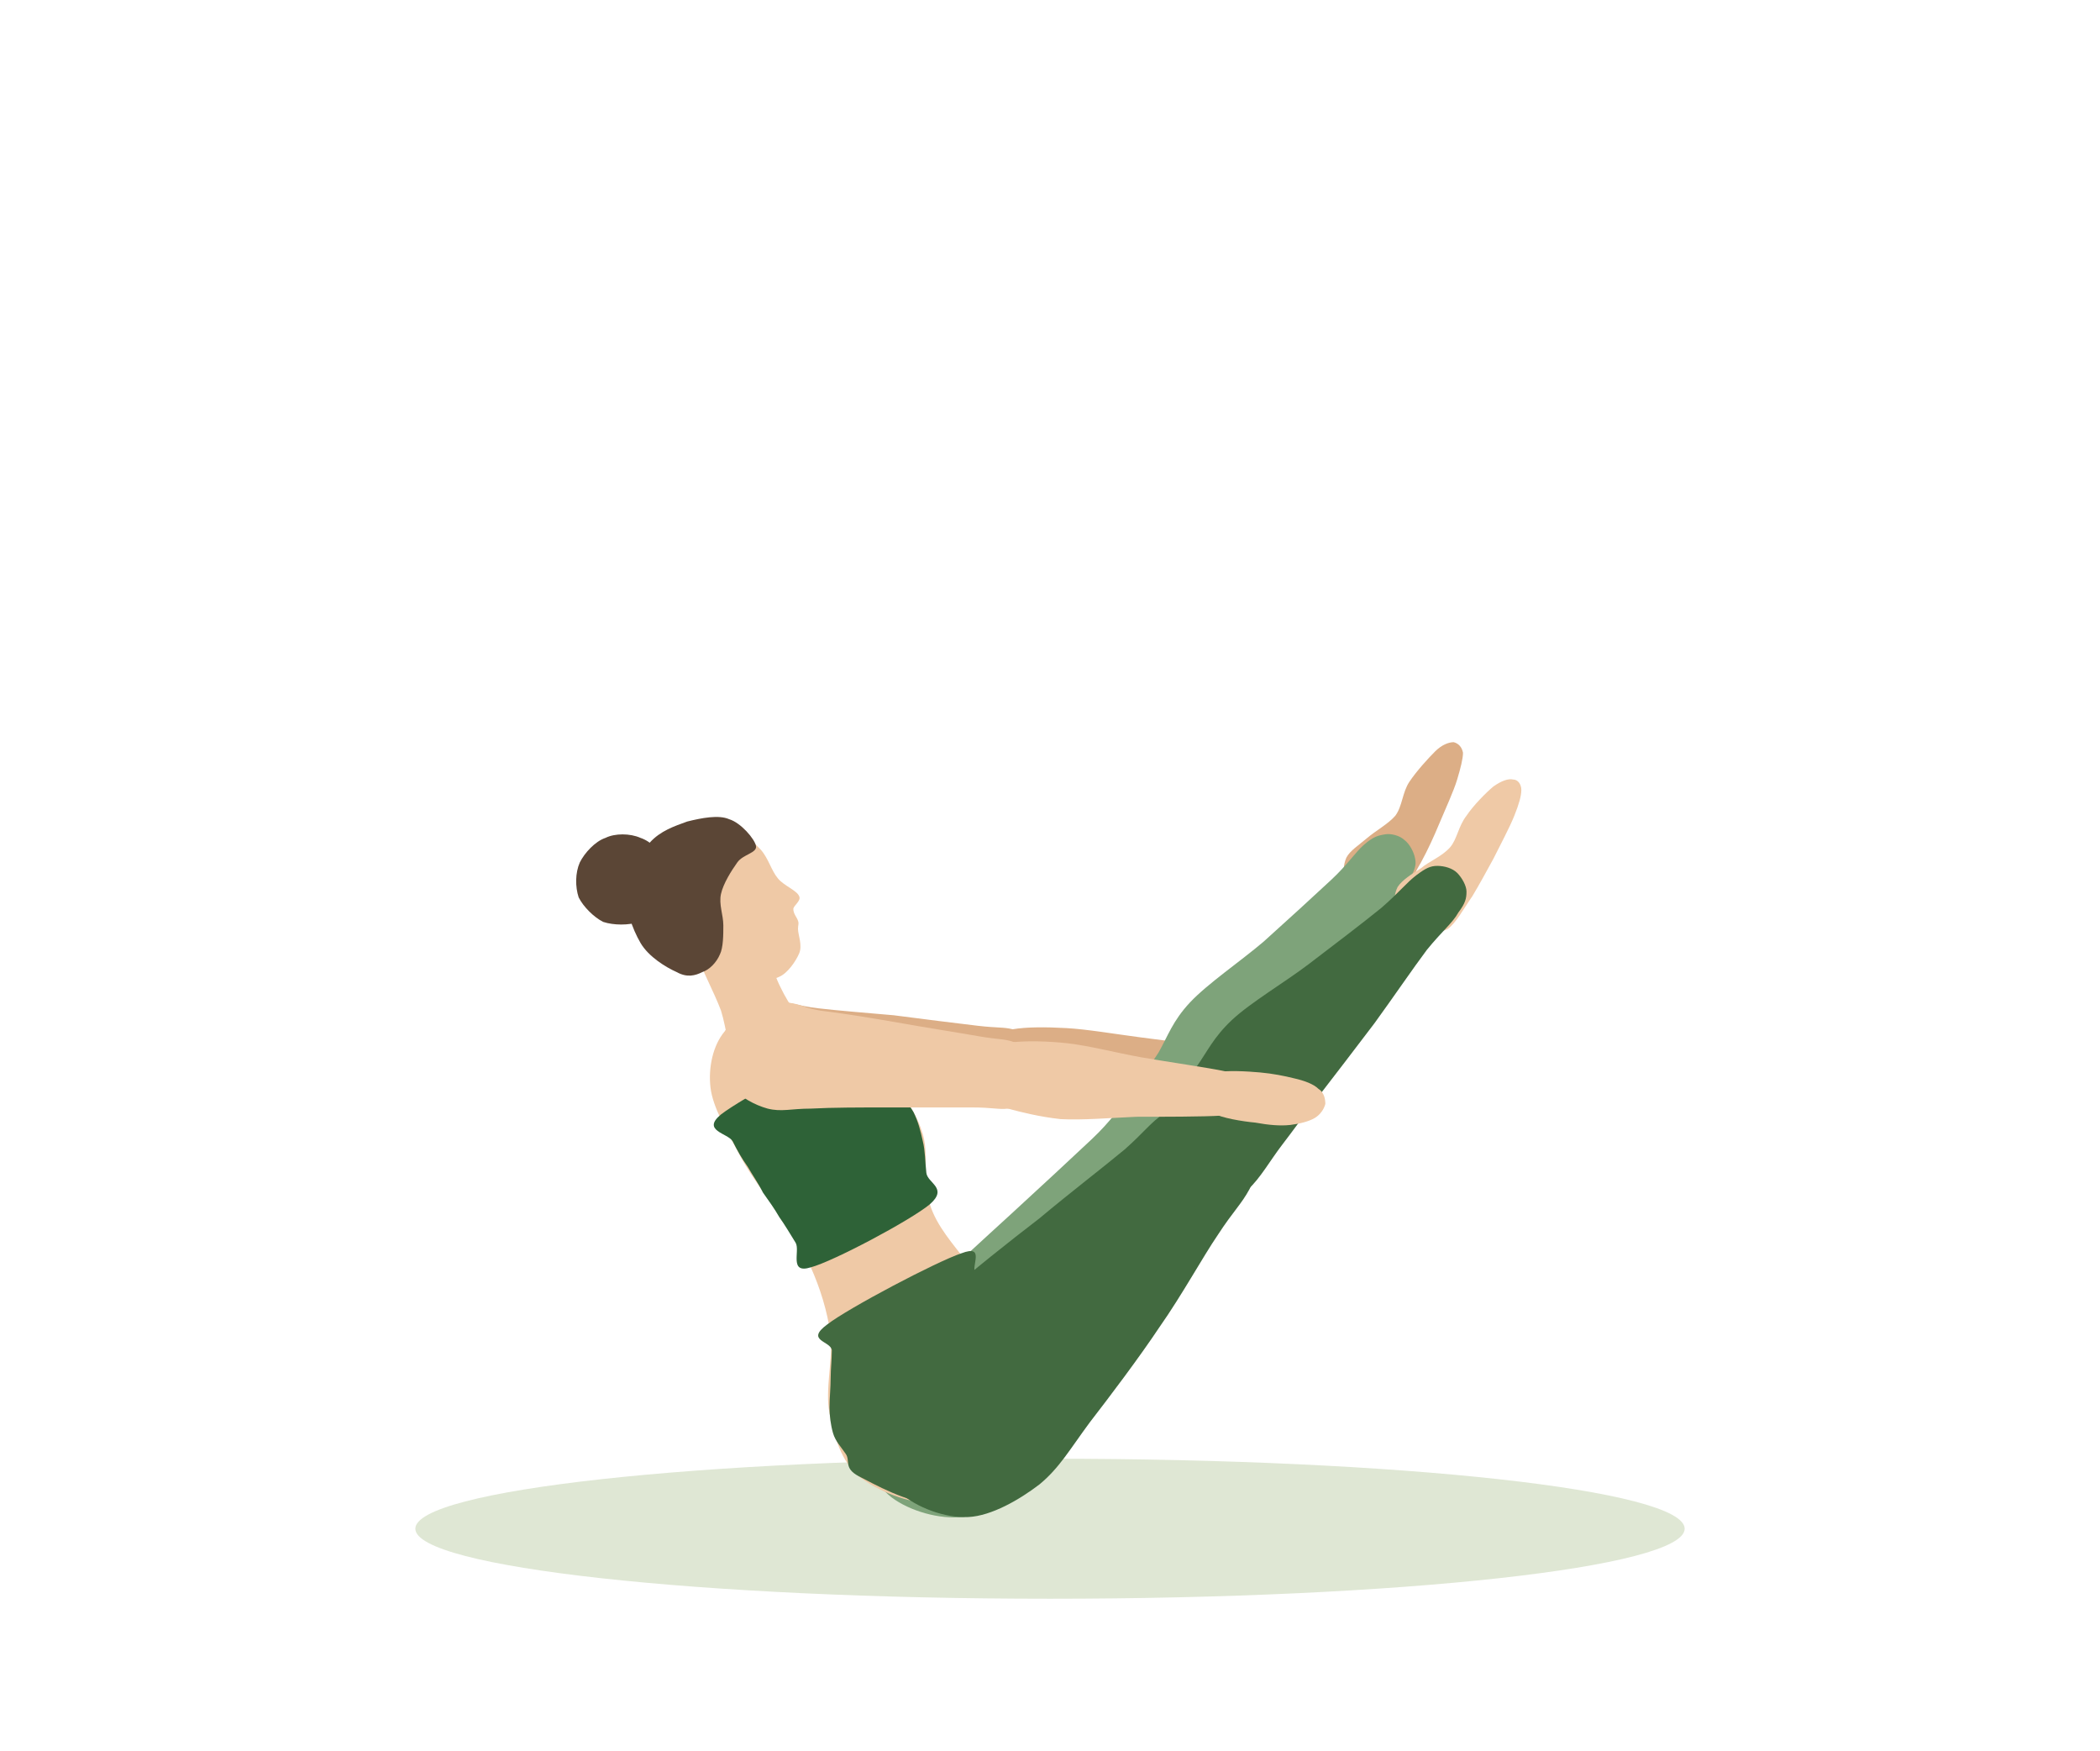
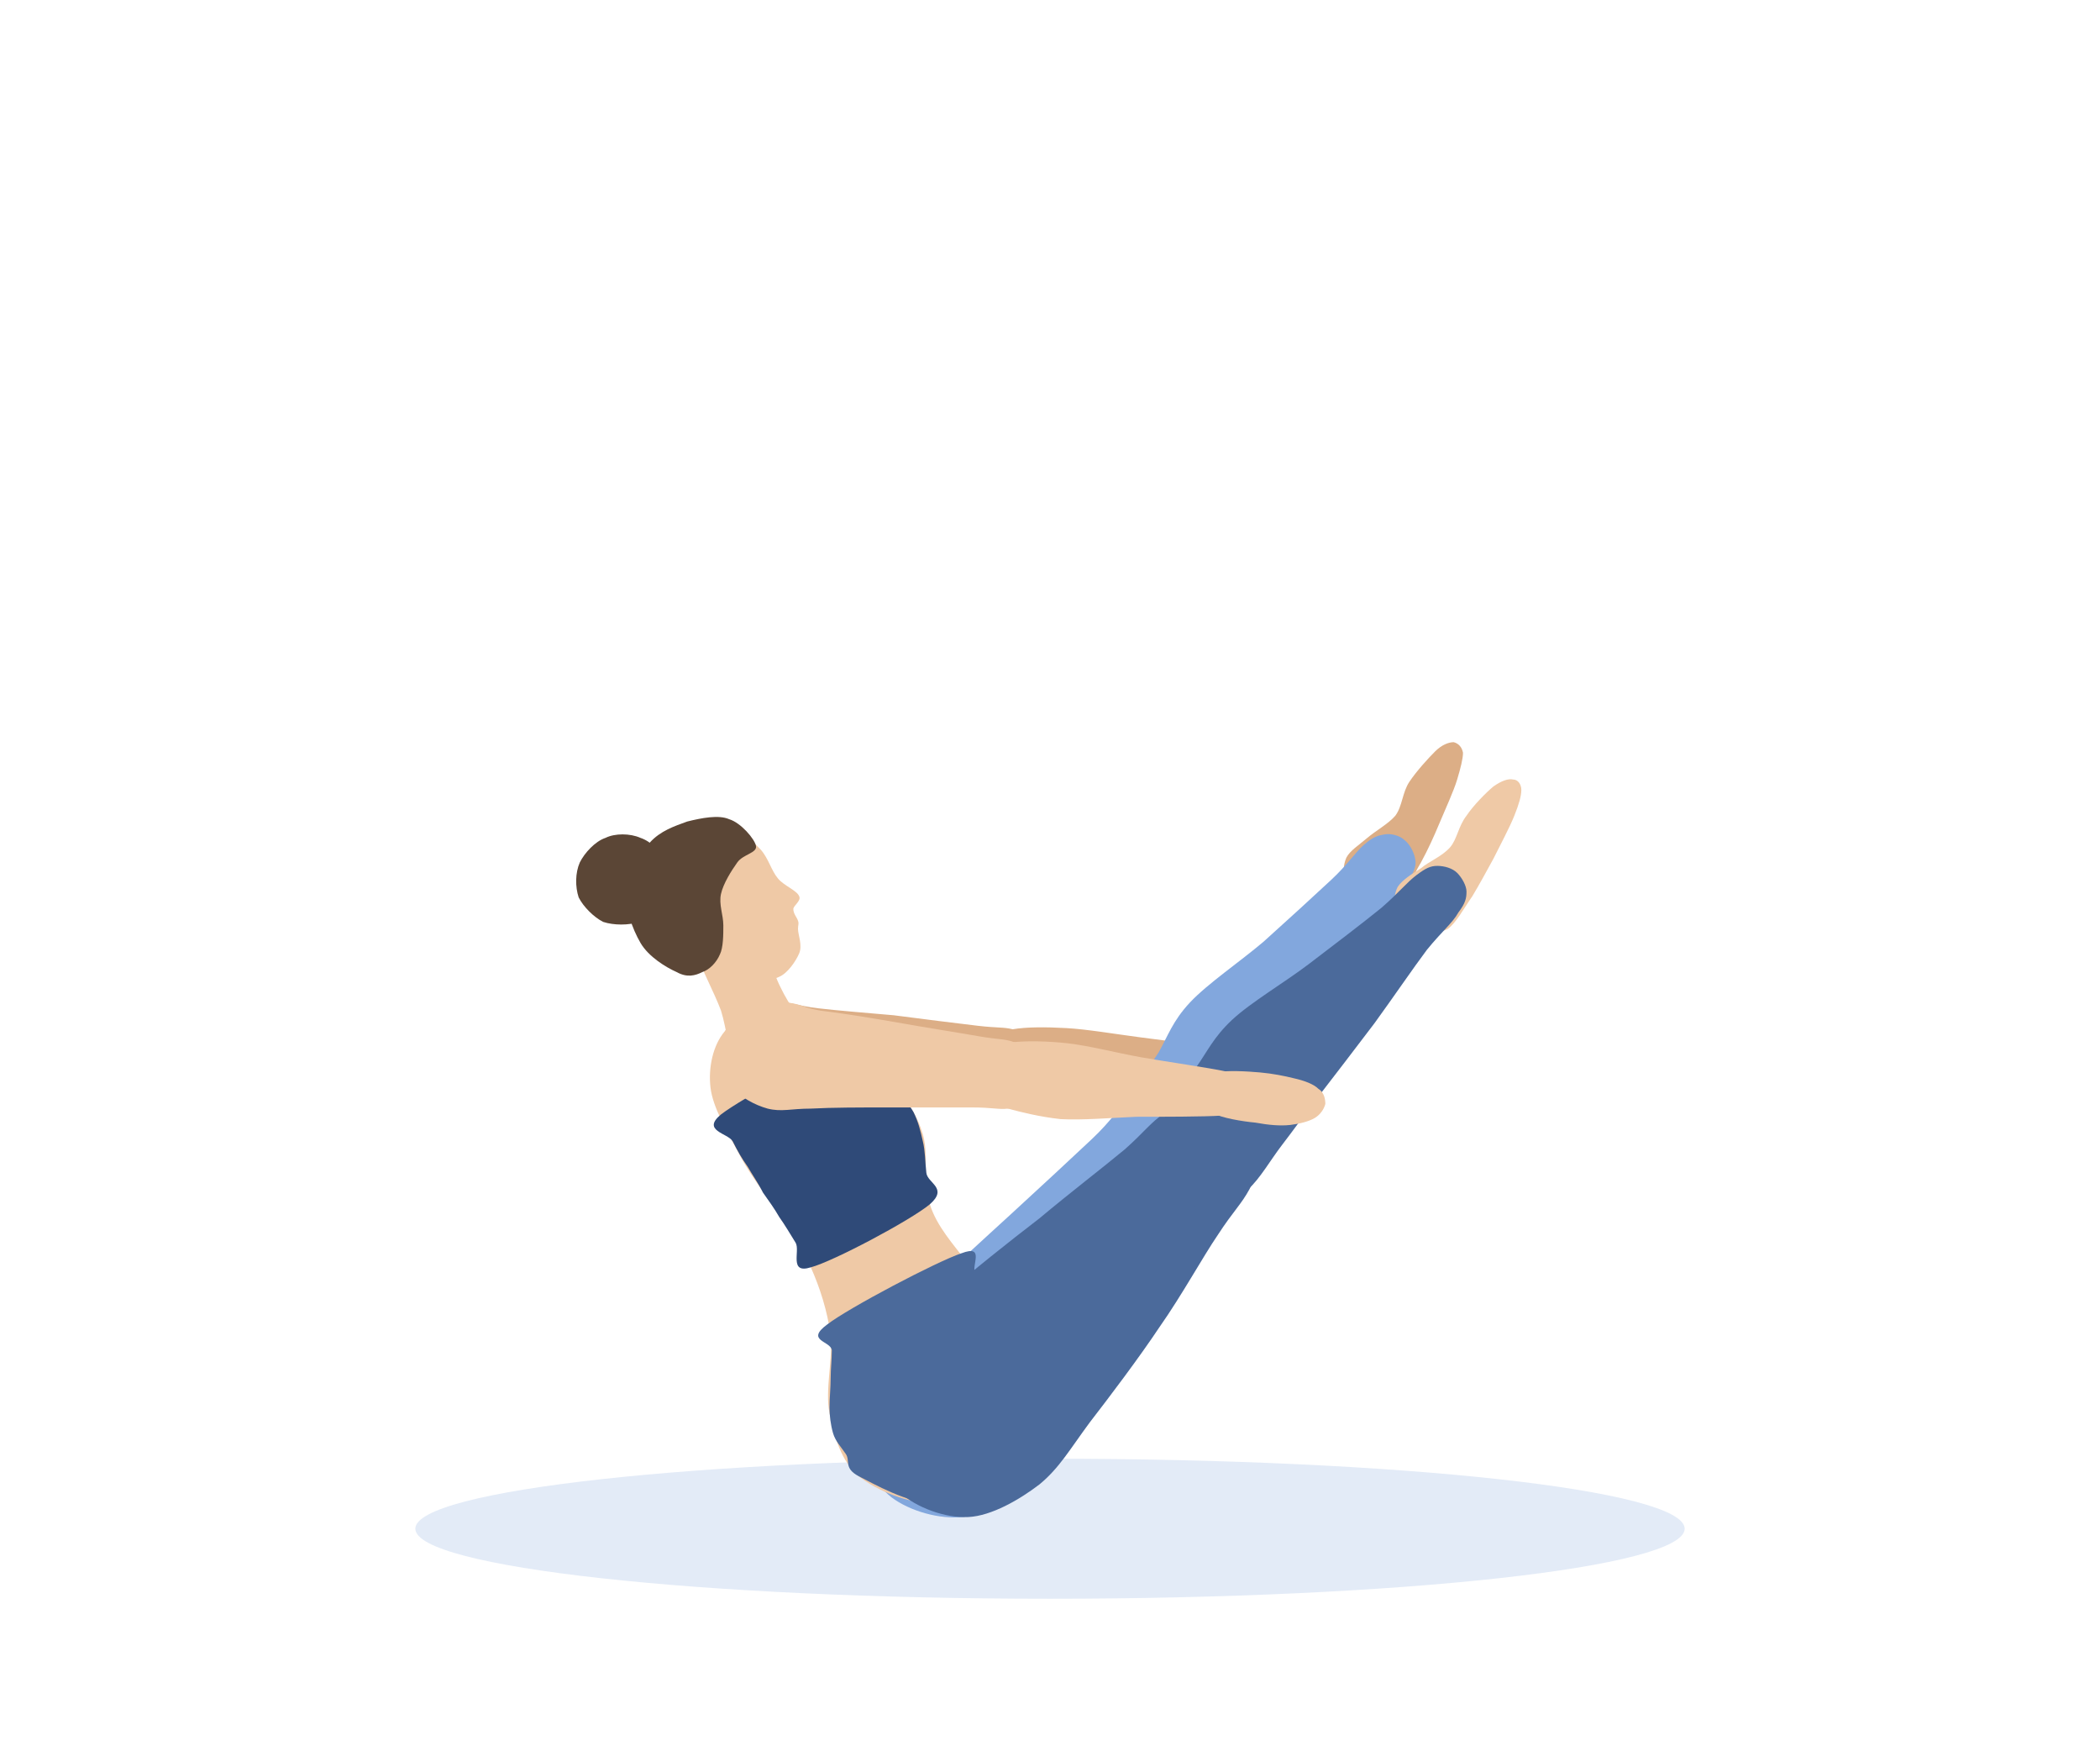
<svg xmlns="http://www.w3.org/2000/svg" viewBox="0 0 180 150" width="180" height="150">
-   <ellipse cx="90" cy="131" rx="54.4" ry="6" fill="#dfe7d4" />
+   <ellipse cx="90" cy="131" rx="54.4" ry="6" fill="#e3ebf7" />
  <path d="M104.2 93.4C105 93.8 106.8 94 107.9 94.1C109 94.2 110 94.2 110.8 94.1C111.7 93.9 112.4 93.7 112.9 93.3C113.4 93 113.7 92.5 113.7 92.1C113.8 91.7 113.6 91.2 113.1 90.8C112.6 90.5 111.8 90.2 111 90.1C110.1 89.9 109.1 89.8 108 89.7C106.9 89.7 105.1 89.6 104.4 90C103.6 90.3 103.5 91.1 103.5 91.6C103.5 92.2 103.5 93 104.2 93.4Z" fill="#dcae86" />
  <path d="M86.8 88.2C88 88 89.6 88 91.4 88.1C93.2 88.2 95.5 88.6 97.8 88.9C100 89.2 103.6 89.6 105 89.8C106.5 90.1 106.1 90.1 106.4 90.4C106.7 90.8 106.9 91.3 106.9 91.8C106.9 92.2 106.6 92.7 106.3 93C106 93.3 106.4 93.4 104.9 93.6C103.5 93.8 99.9 93.9 97.6 94.1C95.3 94.3 93 94.6 91.2 94.6C89.4 94.5 87.7 94.2 86.6 93.9C85.6 93.6 85.1 93.4 84.6 92.9C84.2 92.4 83.9 91.6 83.9 90.9C83.9 90.3 84.3 89.5 84.8 89C85.3 88.6 85.7 88.4 86.8 88.2Z" fill="#dcae86" />
  <path d="M66.4 85.9C67.6 85.8 68.4 86.2 70.1 86.4C71.8 86.6 74.3 86.8 76.6 87C78.9 87.3 82.1 87.7 83.8 87.9C85.5 88.1 86 88 86.8 88.2C87.7 88.4 88.4 88.7 88.9 89.2C89.3 89.7 89.6 90.5 89.6 91.1C89.6 91.8 89.2 92.6 88.7 93.1C88.2 93.5 87.5 93.7 86.6 93.9C85.8 94.1 85.3 93.9 83.6 94C81.9 94.1 78.7 94.2 76.4 94.3C74.1 94.5 71.5 94.7 69.8 94.8C68.1 94.9 67.2 95.2 66.1 95C64.9 94.8 63.6 94.1 62.9 93.3C62.1 92.5 61.6 91.2 61.7 90.2C61.7 89.1 62.3 87.8 63.1 87.1C63.9 86.4 65.2 86 66.4 85.9Z" fill="#dcae86" />
  <path d="M120 76.8C120.6 76.3 121.2 74.9 121.8 73.9C122.4 72.8 122.9 71.7 123.4 70.5C123.9 69.3 124.6 67.8 124.9 66.8C125.2 65.8 125.4 65 125.4 64.5C125.3 64 125 63.7 124.6 63.6C124.2 63.6 123.6 63.8 123 64.4C122.4 65 121.4 66.1 120.8 67C120.2 67.9 120.2 69.1 119.6 69.9C119 70.6 117.9 71.2 117.2 71.8C116.5 72.4 115.7 72.9 115.4 73.5C115.1 74.2 115.1 74.9 115.5 75.5C115.9 76 117 76.6 117.8 76.8C118.5 77 119.3 77.3 120 76.8Z" fill="#dcae86" />
-   <path d="M88.3 126.7C90 125.3 90.7 123.5 92.2 121.2C93.8 118.8 96 115.4 97.7 112.5C99.3 109.7 101 106.3 102.1 104.3C103.2 102.2 104 101.6 104.5 100.3C105.1 99 105.6 97.7 105.4 96.6C105.3 95.4 104.5 94.1 103.7 93.4C102.8 92.7 101.3 92.3 100.2 92.4C99 92.6 97.9 93.4 96.8 94.3C95.7 95.1 95.3 96 93.6 97.6C91.9 99.2 89.1 101.8 86.7 104C84.3 106.2 81.2 109 79.2 111C77.2 113 75.8 114.2 74.9 116.2C73.9 118.2 73.1 120.8 73.3 122.8C73.6 124.8 74.9 127.1 76.4 128.3C78 129.5 80.5 130.2 82.5 130C84.5 129.7 86.7 128.2 88.3 126.7Z" fill="#7ea37a" />
-   <path d="M104.4 100.2C105.4 99.3 106.2 97.6 107.1 96.3C108 94.9 108.6 93.9 109.8 92C111 90.2 112.8 87.5 114.2 85.3C115.6 83.1 117.2 80.4 118.3 78.7C119.4 77.1 120.3 76.3 120.8 75.4C121.3 74.5 121.4 74.1 121.3 73.6C121.2 73 120.8 72.3 120.4 72C120 71.6 119.2 71.4 118.7 71.5C118.1 71.6 117.7 71.7 116.9 72.4C116.2 73 115.5 74.1 114.1 75.4C112.6 76.8 110.3 78.9 108.3 80.7C106.3 82.4 103.5 84.3 102 85.9C100.5 87.5 100.1 88.8 99.3 90.2C98.4 91.6 97.3 93 96.8 94.3C96.2 95.6 95.8 96.9 95.9 98C96 99.1 96.8 100.4 97.7 101.1C98.5 101.8 100 102.2 101.1 102.1C102.2 101.9 103.4 101.2 104.4 100.2Z" fill="#7ea37a" />
+   <path d="M88.3 126.7C90 125.3 90.7 123.5 92.2 121.2C93.8 118.8 96 115.4 97.7 112.5C99.3 109.7 101 106.3 102.1 104.3C103.2 102.2 104 101.6 104.5 100.3C105.1 99 105.6 97.7 105.4 96.6C105.3 95.4 104.5 94.1 103.7 93.4C102.8 92.7 101.3 92.3 100.2 92.4C99 92.6 97.9 93.4 96.8 94.3C95.7 95.1 95.3 96 93.6 97.6C91.9 99.2 89.1 101.8 86.7 104C84.3 106.2 81.2 109 79.2 111C77.2 113 75.8 114.2 74.9 116.2C73.9 118.2 73.1 120.8 73.3 122.8C73.6 124.8 74.9 127.1 76.4 128.3C78 129.5 80.5 130.2 82.5 130C84.5 129.7 86.7 128.2 88.3 126.7Z" fill="#82a7dd" />
+   <path d="M104.4 100.2C105.4 99.3 106.2 97.6 107.1 96.3C108 94.9 108.6 93.9 109.8 92C111 90.2 112.8 87.5 114.2 85.3C115.6 83.1 117.2 80.4 118.3 78.7C119.4 77.1 120.3 76.3 120.8 75.4C121.3 74.5 121.4 74.1 121.3 73.6C121.2 73 120.8 72.3 120.4 72C120 71.6 119.2 71.4 118.7 71.5C118.1 71.6 117.7 71.7 116.9 72.4C116.2 73 115.5 74.1 114.1 75.4C112.6 76.8 110.3 78.9 108.3 80.7C106.3 82.4 103.5 84.3 102 85.9C100.5 87.5 100.1 88.8 99.3 90.2C98.4 91.6 97.3 93 96.8 94.3C96.2 95.6 95.8 96.9 95.9 98C96 99.1 96.8 100.4 97.7 101.1C98.5 101.8 100 102.2 101.1 102.1C102.2 101.9 103.4 101.2 104.4 100.2Z" fill="#82a7dd" />
  <path d="M90.3 117.6C90.2 115.4 88.1 114.3 86.9 112.7C85.7 111.1 84.1 109.7 82.9 108.2C81.7 106.6 80.3 105.1 79.7 103.2C79 101.3 79.7 98.7 79 96.9C78.4 95 77.1 93.5 75.8 91.9C74.5 90.4 72.9 88.6 71.4 87.6C69.9 86.6 68.4 85.8 66.8 85.9C65.3 86 63.1 87.2 62.1 88.4C61.1 89.6 60.7 91.5 60.9 93.2C61.1 94.9 62.3 96.9 63.2 98.6C64.1 100.4 65.3 101.9 66.4 103.6C67.4 105.3 68.7 106.8 69.5 108.6C70.3 110.4 70.9 112.3 71.2 114.4C71.4 116.5 70.7 119.1 71.1 121.1C71.5 123.1 72.1 125.2 73.6 126.5C75.1 127.7 77.9 128.9 80.1 128.8C82.4 128.7 85.4 127.8 87.1 126C88.8 124.1 90.3 119.8 90.3 117.6Z" fill="#efc9a6" />
-   <path d="M90.3 117.6C90.6 115.9 89.5 116.4 89.1 115.8C88.7 115.2 88.4 114.6 87.9 114C87.5 113.4 87.1 112.9 86.6 112.3C86.1 111.8 85.6 111.3 85.1 110.7C84.6 110.2 84.1 109.7 83.6 109.1C83.2 108.5 84.5 106.6 82.4 107.4C80.3 108.1 72.7 112.1 70.9 113.5C69 114.9 71.2 114.9 71.3 115.7C71.3 116.5 71.2 117.3 71.2 118.1C71.2 118.9 71.1 119.8 71.1 120.6C71.1 121.3 71.2 122.1 71.4 122.8C71.6 123.5 72.1 124 72.5 124.6C72.9 125.2 72.3 125.8 73.6 126.5C74.8 127.1 77.9 128.9 80.1 128.8C82.4 128.7 85.4 127.8 87.1 126C88.8 124.1 89.9 119.3 90.3 117.6Z" fill="#426a40" />
-   <path d="M79.7 103.2C81.3 101.8 79.5 101.4 79.4 100.5C79.3 99.6 79.3 98.6 79.1 97.8C78.9 96.9 78.7 96.1 78.3 95.3C77.9 94.6 77.3 94 76.8 93.3C76.2 92.6 75.7 91.9 75.2 91.3C74.6 90.6 75.5 88.7 73.2 89.4C71 90.1 63.6 94.1 61.8 95.5C60.1 96.9 62.4 97.1 62.8 97.8C63.2 98.6 63.6 99.3 64.1 100C64.5 100.7 65 101.4 65.4 102.2C65.9 102.9 66.4 103.6 66.8 104.3C67.3 105 67.7 105.7 68.2 106.5C68.6 107.2 67.6 109.2 69.5 108.6C71.4 108.1 78 104.6 79.7 103.2Z" fill="#2e6237" />
+   <path d="M90.3 117.6C90.6 115.9 89.5 116.4 89.1 115.8C88.7 115.2 88.4 114.6 87.9 114C87.5 113.4 87.1 112.9 86.6 112.3C86.1 111.8 85.6 111.3 85.1 110.7C84.6 110.2 84.1 109.7 83.6 109.1C83.2 108.5 84.5 106.6 82.4 107.4C80.3 108.1 72.7 112.1 70.9 113.5C69 114.9 71.2 114.9 71.3 115.7C71.3 116.5 71.2 117.3 71.2 118.1C71.2 118.9 71.1 119.8 71.1 120.6C71.1 121.3 71.2 122.1 71.4 122.8C71.6 123.5 72.1 124 72.5 124.6C72.9 125.2 72.3 125.8 73.6 126.5C74.8 127.1 77.9 128.9 80.1 128.8C82.4 128.7 85.4 127.8 87.1 126C88.8 124.1 89.9 119.3 90.3 117.6Z" fill="#4b6a9b" />
+   <path d="M79.7 103.2C81.3 101.8 79.5 101.4 79.4 100.5C79.3 99.6 79.3 98.6 79.1 97.8C78.9 96.9 78.7 96.1 78.3 95.3C77.9 94.6 77.3 94 76.8 93.3C76.2 92.6 75.7 91.9 75.2 91.3C74.6 90.6 75.5 88.7 73.2 89.4C71 90.1 63.6 94.1 61.8 95.5C60.1 96.9 62.4 97.1 62.8 97.8C63.2 98.6 63.6 99.3 64.1 100C64.5 100.7 65 101.4 65.4 102.2C65.9 102.9 66.4 103.6 66.8 104.3C67.3 105 67.7 105.7 68.2 106.5C68.6 107.2 67.6 109.2 69.5 108.6C71.4 108.1 78 104.6 79.7 103.2Z" fill="#2f4a78" />
  <path d="M63.1 91.6C62.5 90.5 62.3 88.2 61.8 86.6C61.2 85 60.1 83 59.8 81.9C59.4 80.7 59.6 80.3 59.8 79.6C60.1 79 60.7 78.4 61.3 78.2C61.9 77.9 62.8 77.9 63.4 78.2C64 78.5 64.5 78.7 65 79.8C65.6 80.8 66.1 83 66.9 84.6C67.6 86.1 69 87.9 69.4 89.1C69.8 90.2 69.6 91 69.3 91.7C69 92.5 68.2 93.2 67.5 93.5C66.8 93.8 65.7 93.8 65 93.5C64.3 93.2 63.6 92.8 63.1 91.6Z" fill="#efc9a6" />
  <path d="M57 73.9C56.7 73 55.8 72.1 54.9 71.8C54 71.4 52.7 71.4 51.9 71.8C51 72.1 50.1 73.1 49.7 73.9C49.3 74.8 49.3 76 49.6 76.9C50 77.7 50.9 78.6 51.7 79C52.6 79.3 53.9 79.3 54.8 79C55.6 78.6 56.6 77.7 57 76.9C57.3 76 57.4 74.7 57 73.9Z" fill="#5b4636" />
  <path d="M58.6 71.3C59.9 70.5 61.4 70.6 62.5 70.8C63.6 71.1 64.5 72.1 65.2 72.8C65.9 73.6 66.1 74.6 66.7 75.3C67.2 75.9 68.3 76.3 68.5 76.8C68.7 77.2 68 77.6 68 77.9C68 78.3 68.3 78.6 68.4 78.9C68.5 79.2 68.4 79.2 68.4 79.6C68.4 80.1 68.8 81 68.5 81.7C68.2 82.4 67.5 83.4 66.8 83.7C66 84.1 64.8 84 63.9 83.9C63 83.8 62.5 83 61.5 82.9C60.5 82.8 59 83.5 57.9 83.1C56.9 82.7 55.7 81.8 55.2 80.5C54.6 79.3 54.1 77.1 54.6 75.6C55.2 74.1 57.2 72.1 58.6 71.3Z" fill="#efc9a6" />
  <path d="M64.8 72.5C64.9 73.1 63.7 73.2 63.2 73.9C62.7 74.6 62 75.7 61.8 76.6C61.6 77.5 62 78.4 62 79.3C62 80.1 62 81.2 61.7 81.8C61.4 82.5 60.8 83.1 60.2 83.3C59.6 83.6 58.9 83.8 58 83.3C57.1 82.9 55.6 82 54.9 80.8C54.2 79.6 53.5 77.7 53.7 76.2C53.8 74.8 54.8 73.2 55.7 72.2C56.6 71.2 57.8 70.8 58.9 70.4C60.1 70.1 61.6 69.8 62.5 70.2C63.5 70.5 64.7 71.9 64.8 72.5Z" fill="#5b4636" />
  <path d="M124.1 79.6C124.8 79.1 125.5 77.8 126.2 76.8C126.8 75.8 127.4 74.7 128 73.6C128.6 72.4 129.4 70.9 129.8 69.9C130.2 68.9 130.4 68.2 130.4 67.7C130.4 67.2 130.1 66.8 129.7 66.8C129.3 66.7 128.7 66.9 128 67.4C127.4 67.9 126.3 69 125.7 69.9C125 70.8 124.9 71.9 124.3 72.6C123.6 73.4 122.5 73.8 121.8 74.4C121 74.9 120.2 75.4 119.8 76C119.5 76.6 119.4 77.4 119.8 77.9C120.1 78.5 121.2 79.2 122 79.4C122.7 79.7 123.4 80 124.1 79.6Z" fill="#efc9a6" />
-   <path d="M89.1 127.2C90.8 125.8 91.7 124.2 93.4 121.9C95.1 119.7 97.6 116.4 99.4 113.7C101.3 111 103.1 107.7 104.4 105.8C105.7 103.8 106.4 103.2 107.1 101.9C107.7 100.7 108.3 99.4 108.3 98.3C108.2 97.1 107.5 95.8 106.7 95C105.9 94.3 104.5 93.7 103.3 93.8C102.2 93.9 100.9 94.6 99.8 95.4C98.6 96.2 98.1 97 96.4 98.5C94.6 100 91.6 102.3 89.1 104.4C86.5 106.4 83.2 109 81.1 110.9C79 112.8 77.5 113.8 76.4 115.7C75.3 117.6 74.3 120.2 74.4 122.2C74.5 124.2 75.7 126.6 77.1 127.9C78.6 129.2 81 130.1 83 130C85 129.9 87.4 128.5 89.1 127.2Z" fill="#426a40" />
-   <path d="M107 101.9C108 101 108.9 99.4 109.9 98.1C110.9 96.8 111.6 95.8 112.9 94.1C114.3 92.3 116.2 89.8 117.8 87.7C119.4 85.5 121.1 83 122.3 81.4C123.6 79.8 124.5 79.1 125 78.2C125.6 77.4 125.7 77 125.7 76.4C125.7 75.9 125.3 75.2 124.9 74.8C124.5 74.4 123.8 74.2 123.2 74.2C122.6 74.2 122.2 74.4 121.4 75C120.6 75.6 119.9 76.5 118.4 77.8C116.8 79.1 114.3 81 112.2 82.6C110.1 84.2 107.2 85.9 105.6 87.4C104 88.9 103.5 90.1 102.5 91.5C101.6 92.8 100.4 94.1 99.8 95.4C99.1 96.6 98.6 97.9 98.6 99C98.7 100.2 99.4 101.5 100.2 102.3C101 103 102.4 103.5 103.5 103.5C104.7 103.4 105.9 102.8 107 101.9Z" fill="#426a40" />
+   <path d="M89.1 127.2C90.8 125.8 91.7 124.2 93.4 121.9C95.1 119.7 97.6 116.4 99.4 113.7C101.3 111 103.1 107.7 104.4 105.8C105.7 103.8 106.4 103.2 107.1 101.9C107.7 100.7 108.3 99.4 108.3 98.3C108.2 97.1 107.5 95.8 106.7 95C105.9 94.3 104.5 93.7 103.3 93.8C102.2 93.9 100.9 94.6 99.8 95.4C98.6 96.2 98.1 97 96.4 98.5C94.6 100 91.6 102.3 89.1 104.4C86.5 106.4 83.2 109 81.1 110.9C79 112.8 77.5 113.8 76.4 115.7C75.3 117.6 74.3 120.2 74.4 122.2C74.5 124.2 75.7 126.6 77.1 127.9C78.6 129.2 81 130.1 83 130C85 129.9 87.4 128.5 89.1 127.2Z" fill="#4b6a9b" />
+   <path d="M107 101.9C108 101 108.9 99.4 109.9 98.1C110.9 96.8 111.6 95.8 112.9 94.1C114.3 92.3 116.2 89.8 117.8 87.7C119.4 85.5 121.1 83 122.3 81.4C123.6 79.8 124.5 79.1 125 78.2C125.6 77.4 125.7 77 125.7 76.4C125.7 75.9 125.3 75.2 124.9 74.8C124.5 74.4 123.8 74.2 123.2 74.2C122.6 74.2 122.2 74.4 121.4 75C120.6 75.6 119.9 76.5 118.4 77.8C116.8 79.1 114.3 81 112.2 82.6C110.1 84.2 107.2 85.9 105.6 87.4C104 88.9 103.5 90.1 102.5 91.5C101.6 92.8 100.4 94.1 99.8 95.4C99.1 96.6 98.6 97.9 98.6 99C98.7 100.2 99.4 101.5 100.2 102.3C101 103 102.4 103.5 103.5 103.5C104.7 103.4 105.9 102.8 107 101.9Z" fill="#4b6a9b" />
  <path d="M104 95.4C104.7 95.8 106.5 96.1 107.6 96.2C108.7 96.4 109.7 96.5 110.6 96.4C111.4 96.3 112.2 96.1 112.7 95.8C113.2 95.5 113.5 95 113.6 94.6C113.6 94.2 113.5 93.6 113 93.3C112.6 92.9 111.8 92.6 110.9 92.4C110.1 92.2 109.1 92 108 91.9C106.9 91.8 105.1 91.7 104.3 91.9C103.6 92.2 103.4 93 103.4 93.6C103.3 94.1 103.3 94.9 104 95.4Z" fill="#efc9a6" />
  <path d="M86.9 89.3C88 89.2 89.7 89.2 91.5 89.4C93.3 89.6 95.6 90.2 97.8 90.6C100.1 91 103.6 91.5 105 91.8C106.4 92.2 106 92.2 106.3 92.5C106.6 92.9 106.8 93.4 106.8 93.9C106.7 94.3 106.5 94.8 106.1 95.1C105.8 95.4 106.1 95.5 104.7 95.6C103.2 95.7 99.6 95.7 97.4 95.7C95.1 95.8 92.8 96 90.9 95.9C89.1 95.7 87.5 95.3 86.4 95C85.4 94.6 84.9 94.4 84.5 93.9C84 93.4 83.8 92.5 83.8 91.9C83.9 91.2 84.3 90.4 84.8 90C85.3 89.6 85.8 89.4 86.9 89.3Z" fill="#efc9a6" />
  <path d="M66.6 85.9C67.8 85.8 68.6 86.3 70.3 86.6C72 86.8 74.5 87.2 76.8 87.6C79 88 82.2 88.5 83.9 88.8C85.6 89.1 86.1 89 86.9 89.3C87.8 89.5 88.5 89.9 88.9 90.4C89.3 90.9 89.6 91.7 89.5 92.4C89.5 93 89.1 93.8 88.6 94.2C88 94.7 87.3 94.8 86.4 95C85.6 95.1 85.1 94.9 83.3 94.9C81.6 94.9 78.4 94.9 76.1 94.9C73.8 94.9 71.3 94.9 69.5 95C67.8 95 67 95.3 65.8 95C64.7 94.7 63.4 94 62.7 93.1C62 92.3 61.6 91 61.7 89.9C61.8 88.9 62.4 87.6 63.2 87C64.1 86.3 65.5 86 66.6 85.9Z" fill="#efc9a6" />
</svg>
